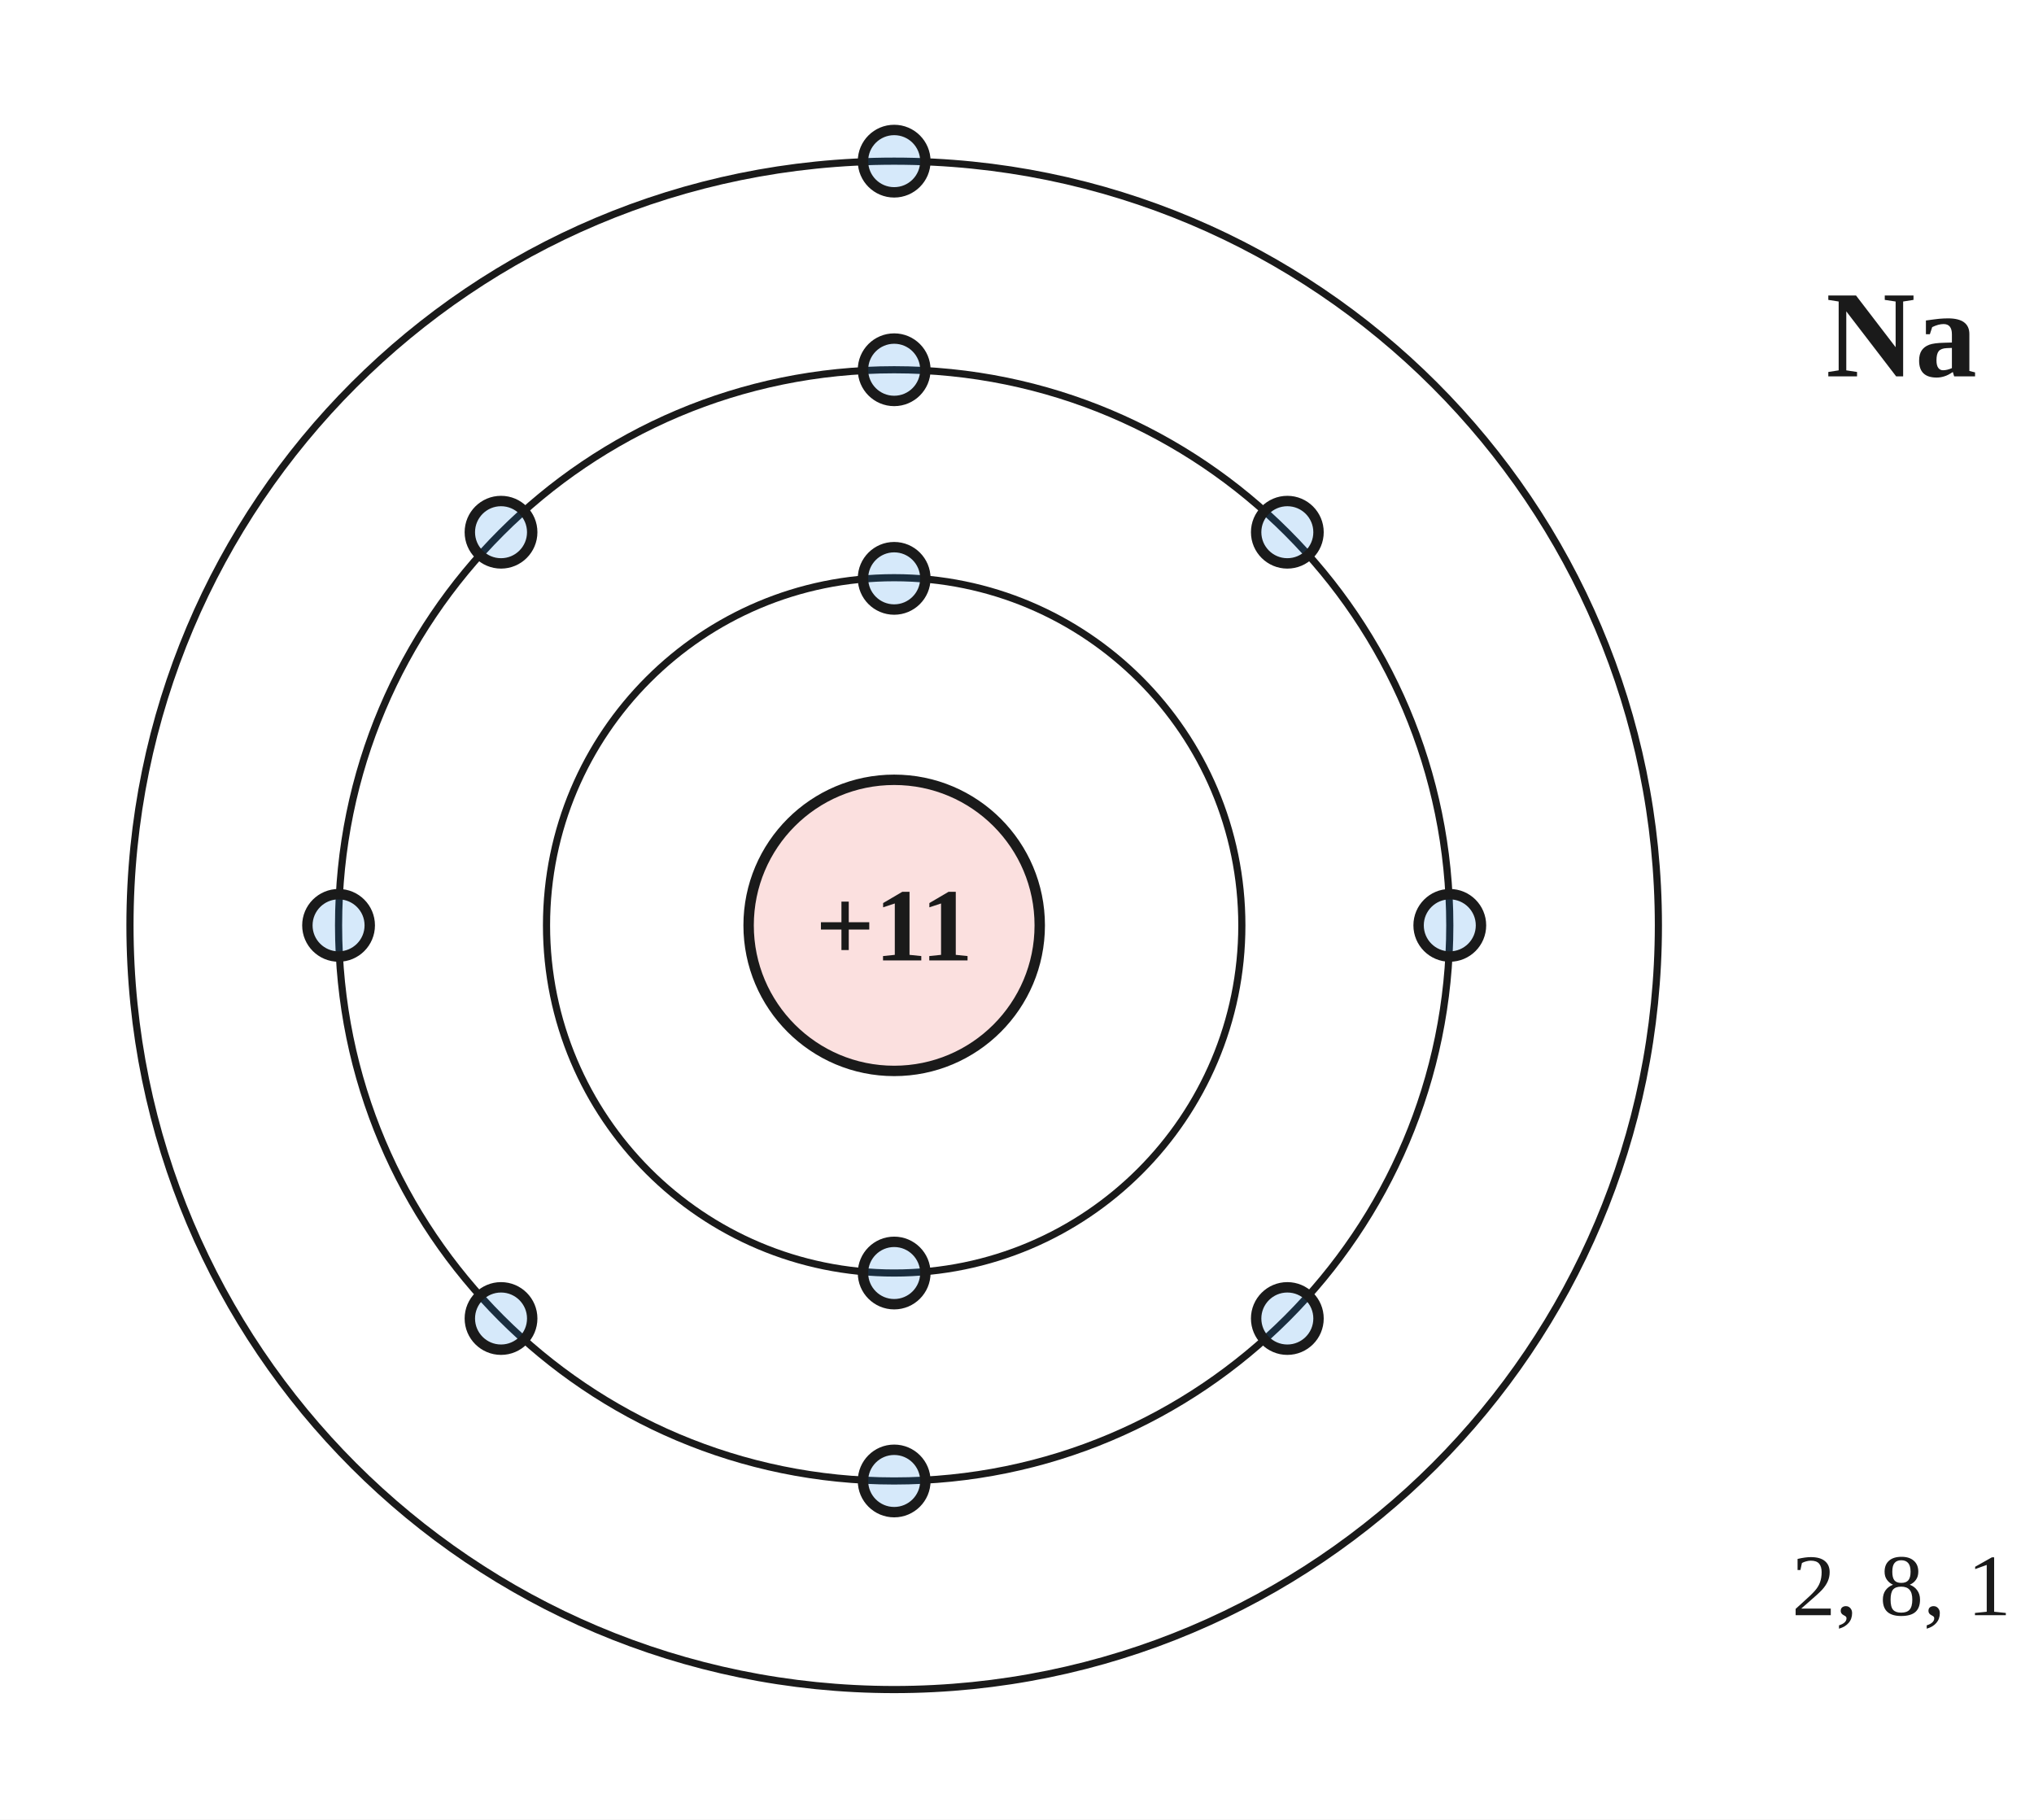
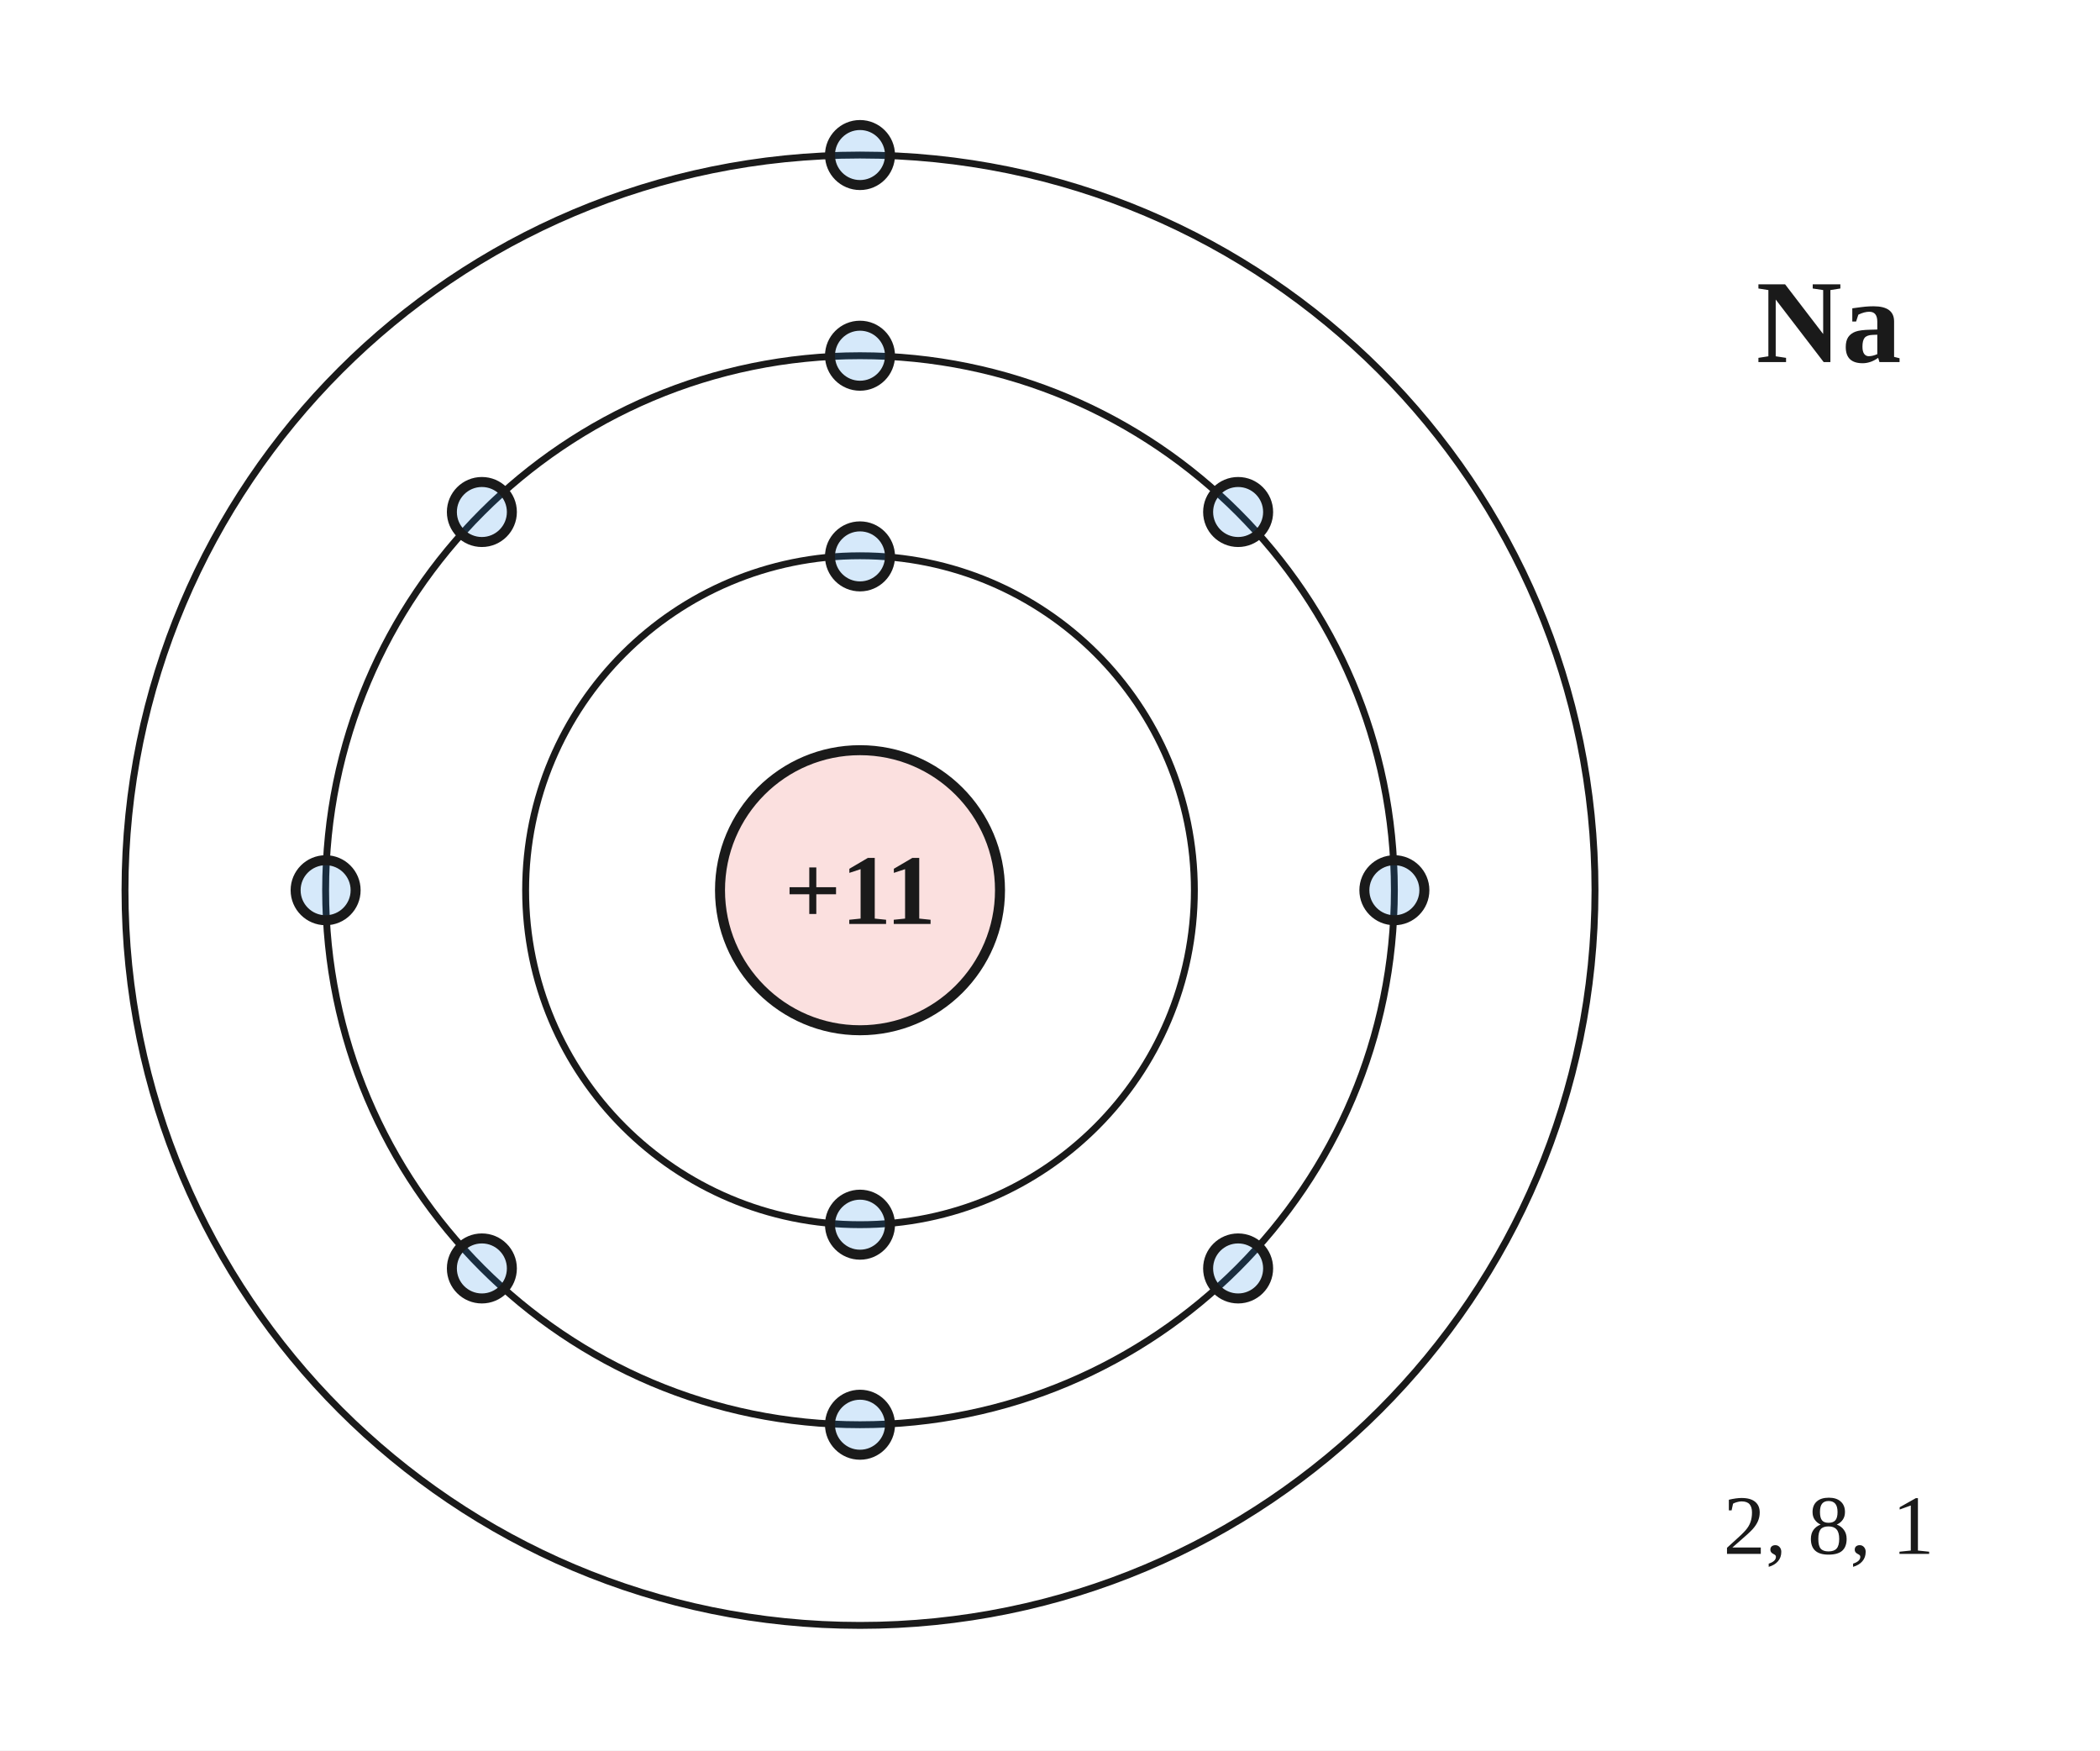
- <svg xmlns="http://www.w3.org/2000/svg" class="geo" style="color:#1a1a1a;background:#fff" viewBox="0 0 313 280" width="313" height="280" role="img" aria-label="Nguyên tử sodium (Na, Z = 11): electron xếp thành 3 lớp 2, 8, 1">
-   <style>.body{fill:#fff}.thin{stroke-width:1.1}.thick{stroke-width:3.2}.aux{stroke-dasharray:5 4}.hi{stroke:#0f6b5c;stroke-width:2.4}.ray{stroke:#e53935;stroke-width:1.8}.head{fill:#1a1a1a;stroke:none}.head.ray{fill:#e53935}.head.hi{fill:#0f6b5c}.fillA{fill:rgba(30,136,229,.18)}.fillB{fill:rgba(229,57,53,.16)}.fillC{fill:rgba(67,160,71,.2)}.fillG{fill:rgba(128,128,128,.22)}.fillY{fill:rgba(255,193,7,.32)}.water{fill:rgba(30,136,229,.2);stroke:none}.oil{fill:rgba(255,193,7,.35);stroke:none}.dot.hollow{fill:#fff;stroke:#1a1a1a;stroke-width:1.5}.lbl{font-style:italic}.small{font-size:13px}.note{font-size:13.5px}.b{font-weight:bold}.meter{font-weight:bold;font-size:15px}.big{font-size:19px;font-weight:bold}</style>
+ <svg xmlns="http://www.w3.org/2000/svg" class="geo" style="color:#1a1a1a;background:#fff" viewBox="0 0 336 280" width="336" height="280" role="img" aria-label="Nguyên tử sodium (Na, Z = 11): electron xếp thành 3 lớp 2, 8, 1">
+   <style>.body{fill:#fff}.thin{stroke-width:1.1}.thick{stroke-width:3.2}.aux{stroke-dasharray:5 4}.hi{stroke:#0f6b5c;stroke-width:2.4}.ray{stroke:#e53935;stroke-width:1.8}.head{fill:#1a1a1a;stroke:none}.head.ray{fill:#e53935}.head.hi{fill:#0f6b5c}.fillA{fill:rgba(30,136,229,.18)}.fillB{fill:rgba(229,57,53,.16)}.fillC{fill:rgba(67,160,71,.2)}.fillG{fill:rgba(128,128,128,.22)}.fillY{fill:rgba(255,193,7,.32)}.water{fill:rgba(30,136,229,.2);stroke:none}.oil{fill:rgba(255,193,7,.35);stroke:none}.dot.hollow{fill:#fff;stroke:#1a1a1a;stroke-width:1.5}.affected{fill:#444}.lbl{font-style:italic}.small{font-size:13px}.note{font-size:13.5px}.b{font-weight:bold}.meter{font-weight:bold;font-size:15px}.big{font-size:19px;font-weight:bold}</style>
  <rect width="100%" height="100%" fill="#fff" />
  <g fill="none" stroke="currentColor" stroke-width="1.6" stroke-linecap="round" stroke-linejoin="round">
    <circle cx="137.6" cy="142.4" r="22.4" class="fillB" />
    <circle cx="137.6" cy="142.4" r="53.5" class="thin" />
    <circle cx="137.6" cy="89" r="4.8" class="fillA" />
    <circle cx="137.6" cy="195.9" r="4.8" class="fillA" />
    <circle cx="137.6" cy="142.4" r="85.5" class="thin" />
    <circle cx="137.6" cy="56.9" r="4.8" class="fillA" />
    <circle cx="77.1" cy="81.9" r="4.8" class="fillA" />
    <circle cx="52.1" cy="142.4" r="4.8" class="fillA" />
    <circle cx="77.1" cy="202.9" r="4.8" class="fillA" />
    <circle cx="137.6" cy="227.9" r="4.8" class="fillA" />
    <circle cx="198.1" cy="202.9" r="4.8" class="fillA" />
    <circle cx="223.1" cy="142.4" r="4.8" class="fillA" />
    <circle cx="198.1" cy="81.9" r="4.8" class="fillA" />
    <circle cx="137.6" cy="142.4" r="117.6" class="thin" />
    <circle cx="137.6" cy="24.8" r="4.8" class="fillA" />
  </g>
  <g fill="currentColor" font-family="'Times New Roman',serif" font-size="16" text-anchor="middle" dominant-baseline="central">
    <text x="137.6" y="142.4" class="b">+11</text>
    <text x="292.6" y="51.5" class="big">Na</text>
    <text x="292.6" y="244" class="note">2, 8, 1</text>
  </g>
</svg>
